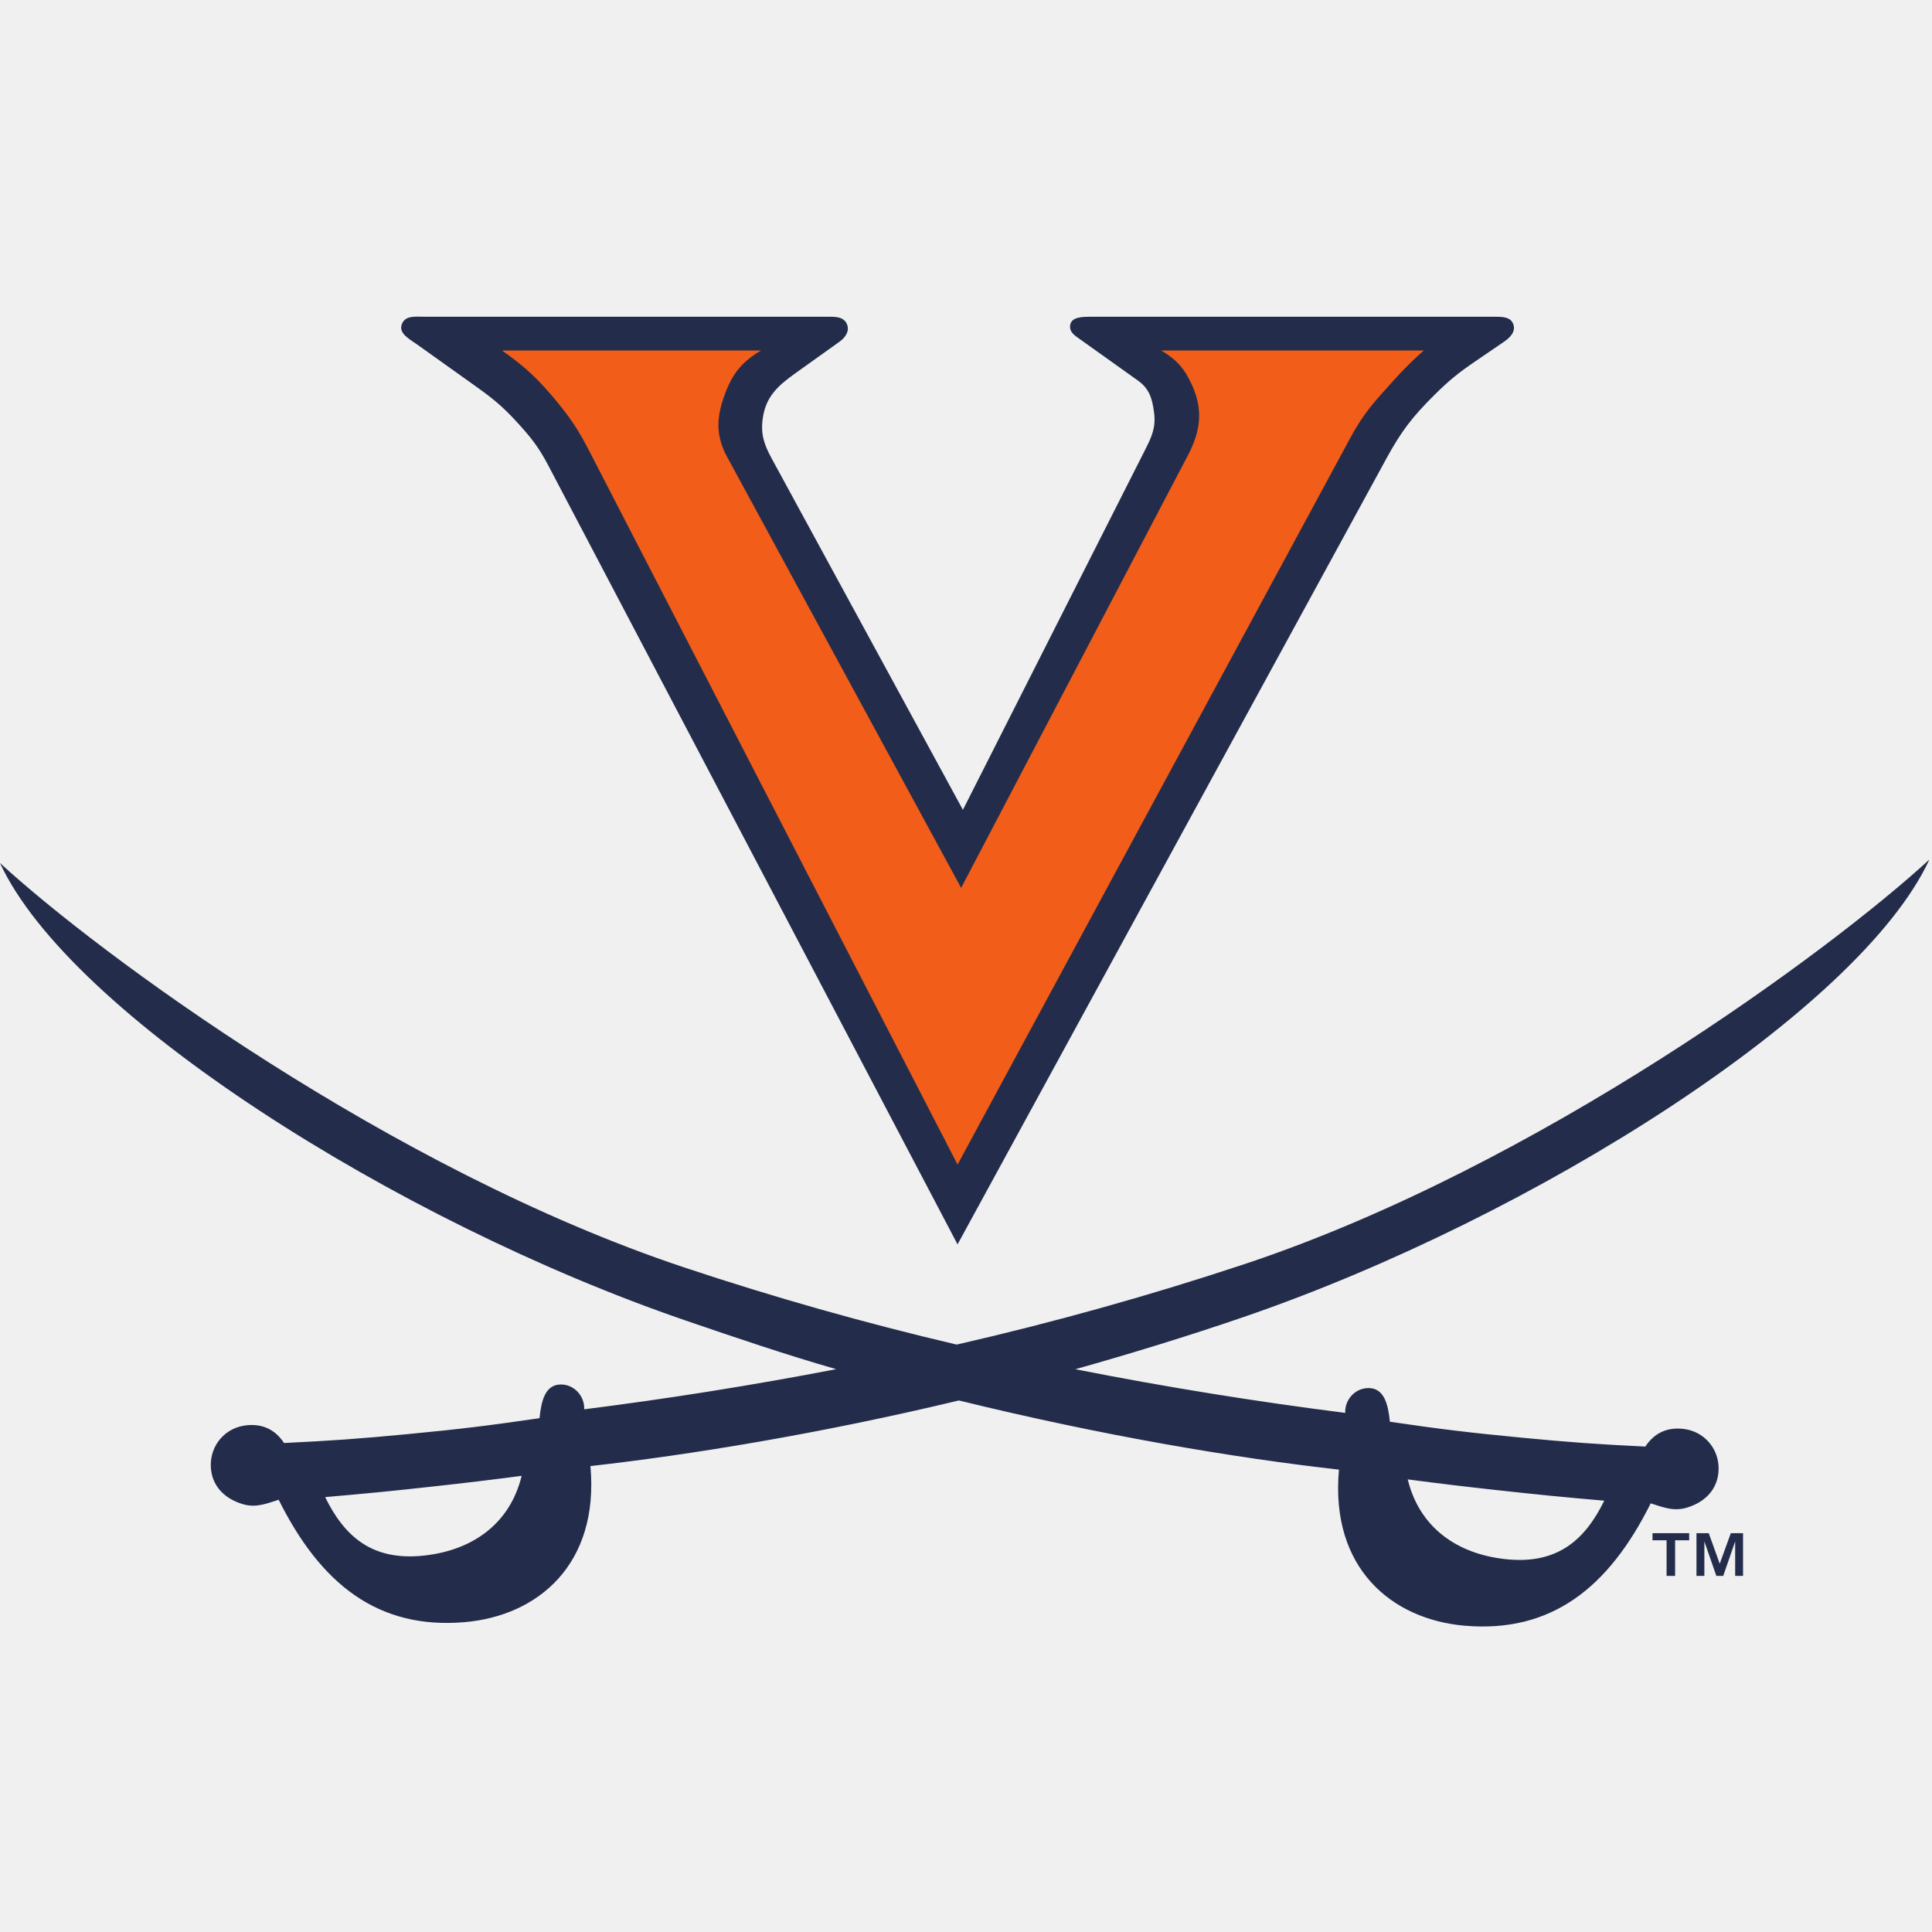
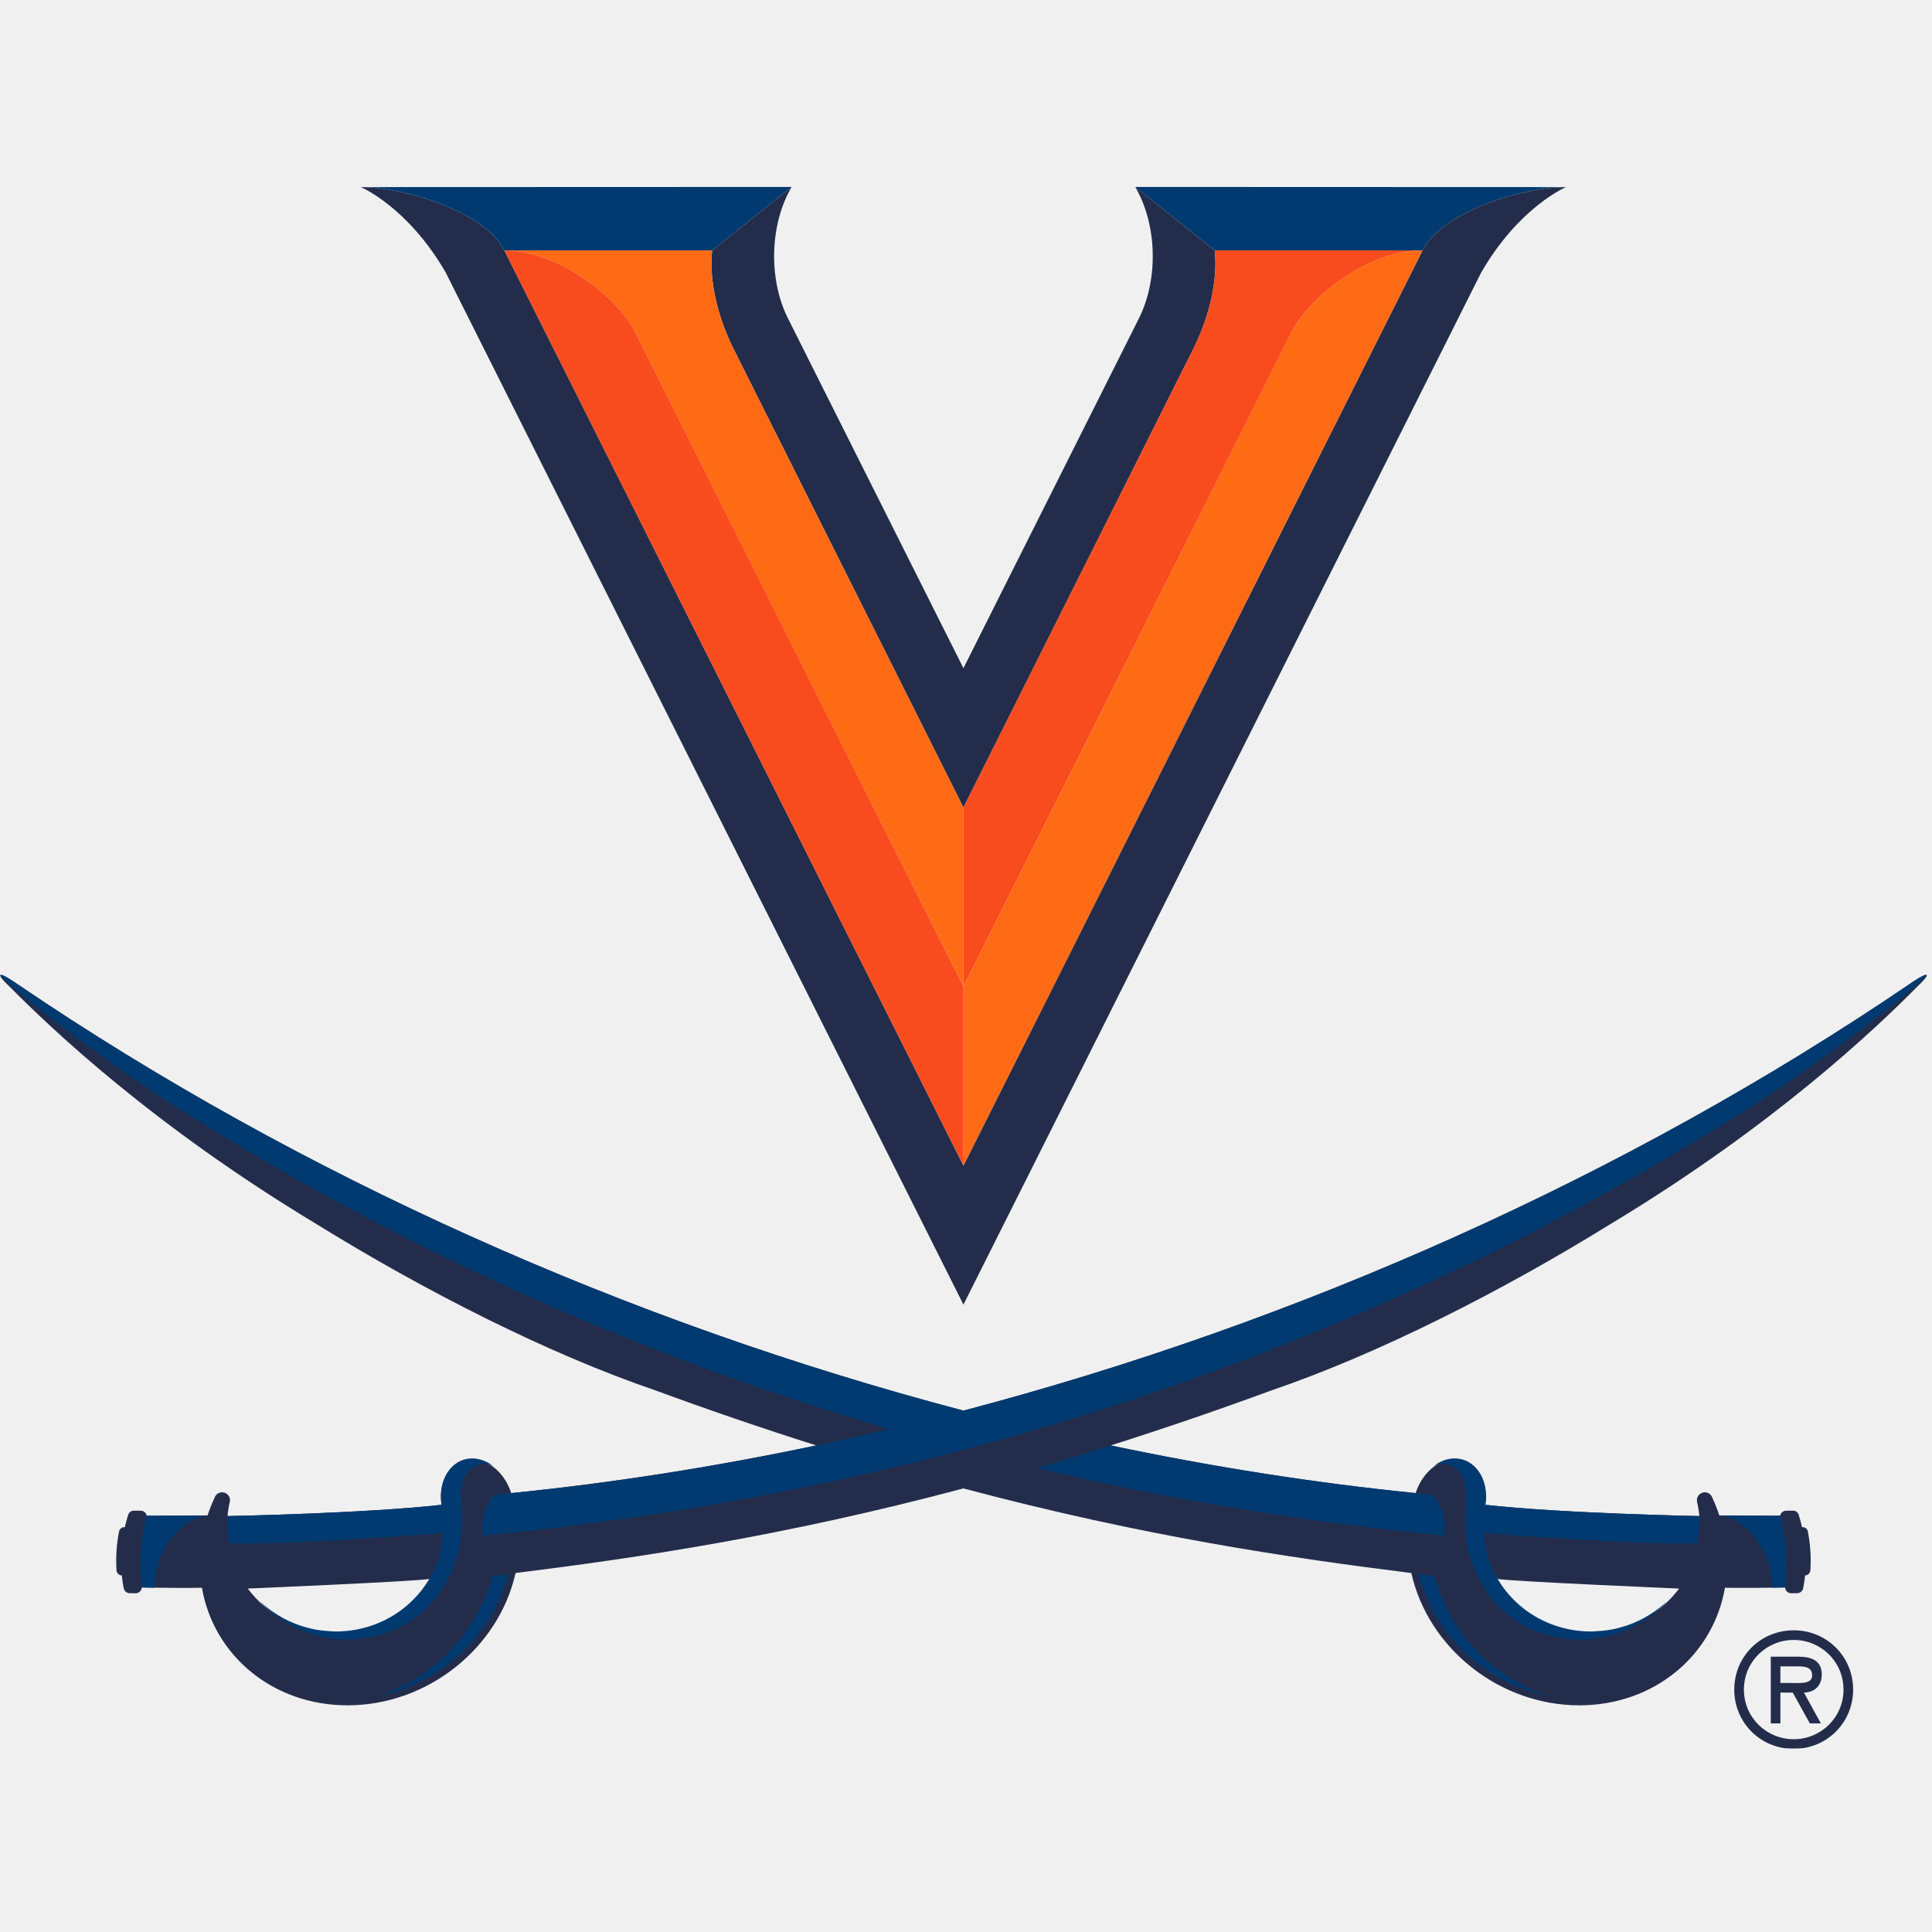
- <svg xmlns="http://www.w3.org/2000/svg" width="200" height="200">
+ <svg xmlns="http://www.w3.org/2000/svg" xmlns:xlink="http://www.w3.org/1999/xlink" width="200" height="200">
+   <defs>
+     <path id="a" d="M.044.353H199.47v155.078H.044z" />
+     <path id="c" d="M.044.154H199.47v74.683H.044z" />
+   </defs>
  <g fill="none" fill-rule="evenodd">
-     <path d="M44.016 32.79l41.98.001c.71 0 1.37.093 1.665.734.323.702-.11 1.386-.74 1.837l-4.623 3.304c-1.804 1.29-3.007 2.408-3.33 4.59-.245 1.669.118 2.74.926 4.224L99.68 83.834l18.864-37.272c.699-1.381 1.124-2.322.925-3.856-.184-1.43-.485-2.464-1.664-3.305l-5.92-4.222c-.583-.418-1.181-.757-1.108-1.47.093-.926 1.282-.918 2.22-.918h41.795c.776 0 1.56.02 1.85.736.301.742-.26 1.382-.925 1.835l-2.959 2.02c-1.774 1.21-2.732 1.98-4.254 3.489-2.297 2.277-3.447 3.776-4.993 6.61l-44.386 81.336-42.35-80.603c-1.027-1.956-1.83-2.962-3.329-4.59-1.482-1.612-2.468-2.399-4.253-3.673l-5.918-4.223c-.878-.627-2.07-1.207-1.664-2.203.367-.903 1.423-.734 2.404-.734" fill="#232D4B" fill-rule="nonzero" />
-     <path d="M120.21 36.28h27.186a35.706 35.706 0 0 0-3.145 3.122c-1.928 2.13-3.074 3.35-4.438 5.875l-40.687 75.278-38.096-73.81c-1.14-2.21-1.923-3.41-3.514-5.325-1.884-2.266-3.14-3.431-5.548-5.14h26.816c-1.931 1.153-2.905 2.313-3.7 4.406-.915 2.413-1.047 4.34.186 6.61l24.226 44.616 23.488-44.799c1.333-2.544 1.576-4.738.37-7.344-.77-1.66-1.568-2.547-3.145-3.489" fill="#F25D19" fill-rule="nonzero" />
-     <path d="M54 152.778c-3.565.464-5.58.707-9.154 1.101-4.358.481-6.82.724-11.188 1.1 2.025 4.13 4.9 6.61 10.17 6.06 5.099-.532 8.974-3.314 10.173-8.261zm91.729.368c3.566.465 5.58.708 9.155 1.102 4.358.48 6.82.724 11.188 1.102-2.025 4.129-4.9 6.61-10.17 6.058-5.099-.532-8.974-3.314-10.173-8.262zm-46.465-8.17c15.01 3.682 28.672 5.957 39.345 7.16-.925 10.19 5.456 15.515 13.038 16.158 8.969.76 14.888-3.948 19.234-12.668 1.201.367 2.303.865 3.699.458 1.94-.566 3.276-1.94 3.329-3.948.058-2.181-1.512-3.997-3.699-4.223-1.67-.172-2.967.443-3.884 1.836-4.983-.24-7.793-.443-12.76-.918-5.352-.511-8.367-.874-13.685-1.652-.185-1.837-.6-3.488-2.22-3.488-1.377 0-2.466 1.204-2.404 2.57a409.887 409.887 0 0 1-27.939-4.52c5.647-1.587 11.578-3.4 17.398-5.395 30.087-10.314 63.803-31.763 71.016-47.37-10.172 9.364-40.446 31.738-70.832 41.862a324.815 324.815 0 0 1-29.867 8.353 321.26 321.26 0 0 1-28.203-7.987C40.446 121.08 10.171 98.704 0 89.34c7.212 15.608 40.929 37.056 71.015 47.373 5.26 1.802 10.423 3.553 15.547 5.023a410.786 410.786 0 0 1-26.089 4.156c.064-1.366-1.026-2.57-2.404-2.57-1.62 0-2.034 1.653-2.219 3.488-5.32.779-8.333 1.142-13.685 1.653-4.967.473-7.777.676-12.761.917-.917-1.394-2.215-2.007-3.883-1.835-2.187.225-3.757 2.04-3.7 4.222.054 2.007 1.39 3.381 3.33 3.947 1.394.408 2.496-.09 3.698-.458 4.347 8.721 10.265 13.43 19.234 12.67 7.582-.643 13.962-5.968 13.038-16.158 10.28-1.159 23.783-3.346 38.143-6.793z" fill="#232D4B" />
-     <path d="M171.067 159.451v-.738h3.795v.738h-1.455v3.683h-.884v-3.683h-1.456zm5.822-.738l1.137 3.165 1.148-3.165h1.265v4.421h-.816v-3.567l-1.235 3.567h-.713l-1.24-3.567v3.567h-.817v-4.42h1.271z" fill="#232D4B" />
+     <path d="M147.262 25.923c2.01-4.006 10.296-6.538 14.804-6.554l-44.545-.016 8.23 6.57h21.511m14.85-6.553h.001-.001" fill="#003A70" />
+     <path d="M162.113 19.368c-4.497-.002-12.834 2.535-14.851 6.555l-47.527 94.744-47.528-94.744c-2.016-4.02-10.354-6.557-14.85-6.555v.001s4.865 2.036 8.795 8.867l53.583 106.817 53.583-106.817c3.93-6.83 8.795-8.867 8.795-8.867h-.001.001v-.001" fill="#232D4B" />
+     <path d="m99.735 83.592 23.757-47.394c1.782-3.552 2.581-7.302 2.258-10.275l-8.229-6.57c2.256 3.856 2.417 9.462.415 13.538L99.734 69.172l-18.2-36.281c-2.003-4.076-1.842-9.682.414-13.538l-8.228 6.57c-.324 2.973.476 6.723 2.257 10.275l23.758 47.394" fill="#232D4B" />
+     <path d="M52.207 25.923c-2.01-4.006-10.295-6.538-14.803-6.554l44.544-.016-8.229 6.57H52.207M37.358 19.37h-.001" fill="#003A70" />
+     <path d="M147.262 25.923H125.75c.323 2.973-.476 6.723-2.258 10.275L99.734 83.593v18.534l34.057-67.891c1.763-3.397 7.77-8.313 13.471-8.313" fill="#F84C1E" />
+     <path d="m133.791 34.236-34.057 67.891v18.54l47.528-94.744c-5.7 0-11.708 4.916-13.47 8.313" fill="#FF6A14" />
+     <path d="M52.207 25.923h21.512c-.323 2.973.477 6.723 2.258 10.275l23.758 47.395v18.534L65.678 34.236c-1.763-3.397-7.77-8.313-13.471-8.313" fill="#FF6A14" />
+     <g transform="translate(0 25.57)">
+       <mask id="b" fill="#fff">
+         <use xlink:href="#a" />
+       </mask>
+       <path d="m65.678 8.666 34.057 67.892v18.54L52.207.354c5.701 0 11.708 4.917 13.471 8.313" fill="#F84C1E" mask="url(#b)" />
+       <path d="M173.822 138.877a11.307 11.307 0 0 1-9.095 4.532c-4.175 0-7.815-2.227-9.755-5.53 1.584.268 18.85.998 18.85.998zm-139.078 4.532c-3.739 0-7.05-1.785-9.094-4.532 0 0 17.265-.73 18.85-.999-1.94 3.304-5.581 5.531-9.756 5.531zm163.292-67.354-.42.287-.02.015c-29.247 19.852-63.19 34.98-97.861 44.1-34.67-9.12-68.614-24.248-97.86-44.102v.001c-.006-.004-.013-.01-.021-.014-.14-.095-.28-.19-.42-.287-1.665-1.11-1.999-.947-.369.582 4.182 4.223 14.715 14.264 31.563 24.429v-.001c11.325 7.016 24.168 13.53 35.21 17.293a383.909 383.909 0 0 0 16.657 5.703c-10.548 2.223-21.11 3.885-31.575 4.934-.586-1.873-2.086-3.331-3.768-3.488-2.07-.192-3.65 1.724-3.5 4.208.008.166.028.33.05.492-7.947.893-21.74 1.158-22.13 1.166h-.02c.05-.513.122-.997.24-1.487l.004-.021c.006-.042.013-.084.013-.13a.82.82 0 0 0-1.605-.24 16.843 16.843 0 0 0-.717 1.81l-1.947.011-4.35.019a.63.63 0 0 0-.612-.515l-.706-.008a.618.618 0 0 0-.602.425c-.133.424-.249.854-.348 1.29-.02-.002-.037-.005-.058-.005a.55.55 0 0 0-.54.446 15.62 15.62 0 0 0-.263 4.02c.02.293.259.521.548.533.046.442.11.88.192 1.31a.649.649 0 0 0 .631.527l.612.005a.63.63 0 0 0 .633-.601c2.192.053 4.964.055 6.228.033 1.202 6.979 7.303 12.166 15.069 12.169 8.325.002 15.67-5.955 17.395-13.695 12.669-1.586 27.662-3.78 46.366-8.758 18.706 4.978 33.699 7.172 46.367 8.758 1.724 7.74 9.071 13.697 17.395 13.695 7.766-.003 13.867-5.19 15.069-12.17 1.265.021 4.035.021 6.227-.032a.63.63 0 0 0 .634.6l.611-.003a.652.652 0 0 0 .632-.528c.082-.43.146-.868.19-1.31a.572.572 0 0 0 .549-.532 15.577 15.577 0 0 0-.261-4.02.55.55 0 0 0-.54-.448c-.021 0-.04.005-.06.007a15.497 15.497 0 0 0-.347-1.29.613.613 0 0 0-.602-.426c-.188.003-.522.005-.706.007a.632.632 0 0 0-.612.515l-4.35-.019-1.947-.01a17.016 17.016 0 0 0-.716-1.81.823.823 0 0 0-.783-.582.823.823 0 0 0-.823.823c0 .044.005.088.013.13l-.007.002c.119.49.2.993.25 1.505h-.019c-.39-.008-14.184-.273-22.131-1.166.007-.054.01-.11.017-.165.014-.108.029-.216.036-.327.148-2.483-1.433-4.4-3.502-4.207-1.682.155-3.183 1.614-3.769 3.487-10.465-1.049-21.027-2.71-31.575-4.934a384.329 384.329 0 0 0 16.66-5.703c11.04-3.763 23.883-10.276 35.21-17.294v.002c16.847-10.165 27.378-20.206 31.56-24.429 1.63-1.529 1.297-1.692-.369-.582zm-12.009 70.876c.828 0 1.562.063 1.562.938 0 .937-1.281.78-2.218.78h-1.064v-1.718h1.72zm.718 2.717c.92-.029 1.842-.532 1.842-1.89 0-1.452-1.124-1.827-2.372-1.827h-2.906v6.903h.998v-3.186h1.28l1.766 3.186h1.14l-1.748-3.186zm-1.062 5.826c3.435 0 6.153-2.716 6.153-6.137 0-3.42-2.718-6.138-6.153-6.138-3.437 0-6.154 2.717-6.154 6.138 0 3.42 2.717 6.137 6.154 6.137zm0-11.276c2.81 0 5.155 2.235 5.155 5.14 0 2.888-2.345 5.137-5.155 5.137-2.811 0-5.154-2.25-5.154-5.138 0-2.904 2.343-5.14 5.154-5.14z" fill="#232D4B" mask="url(#b)" />
+     </g>
+     <path d="M148.518 163.167s1.845 9.015 11.824 12.422c0 0-10.327-1.566-13.52-12.624l1.696.202m-1.966-8.603 1.792.195s1.48 1.506 1.21 4.21a313.43 313.43 0 0 1-42.25-6.987 352.3 352.3 0 0 0 7.682-2.35c10.545 2.223 21.104 3.883 31.566 4.932m33.379 2.326 4.35.02.001-.002.002.001s.972 2.862.512 7.427v.006l-.002-.006c-.419.01-.861.018-1.309.025-.297-5.968-4.62-7.346-5.095-7.479l1.541.009" fill="#003A70" />
+     <g transform="translate(0 100.752)">
+       <mask id="d" fill="#fff">
+         <use xlink:href="#c" />
+       </mask>
+       <path d="M39.13 74.837s10.325-1.565 13.52-12.624l-1.696.202s-1.845 9.016-11.825 12.422m10.789-16.62c-.27-2.704 1.21-4.21 1.21-4.21l1.791-.195h.002c12.96-1.298 26.071-3.534 39.12-6.621-27.258-7.992-52.29-19.55-74.798-33.972C9.61 8.185 1.892 2.158 0 .226c-.02-.201.496.02 1.435.646.14.095.28.192.42.286a.15.15 0 0 0 .02.016v-.001c29.247 19.853 63.19 34.98 97.86 44.1 34.67-9.12 68.615-24.247 97.86-44.1.008-.004.014-.01.022-.015.14-.094.28-.19.42-.286.59-.393.989-.607 1.217-.676.025-.008.055-.02.075-.024a.161.161 0 0 1 .085.005c.019.006.036.015.04.035.001.008.017.004.017.014l-.02.019c-1.917 1.95-9.61 7.954-17.221 12.974-37.543 24.054-82.102 40.155-132.312 44.998" fill="#003A70" mask="url(#d)" />
+     </g>
+     <path d="m19.54 156.89-4.35.02-.002-.002-.001.001s-.972 2.862-.513 7.427l.001.006.002-.006c.419.01.862.018 1.308.025.298-5.968 4.62-7.346 5.096-7.479l-1.542.009m29.614-5.903c-2.07-.192-3.65 1.724-3.502 4.208.01.165.029.326.052.487l.009.095c-8.075.9-22.159 1.164-22.159 1.164-.002.027-.001.054-.002.081-.051.86.025 1.795.207 2.736 5.65.214 20.713-.963 22.087-1.048-.015.543-.215 2.055-.617 3.113l-.06.15c-1.642 4.087-5.664 6.917-10.424 6.917-.258 0-.508-.029-.76-.046a11.818 11.818 0 0 1-.898-.087c-.288-.04-.568-.09-.84-.151-.194-.043-.383-.096-.573-.149a11.279 11.279 0 0 1-4.461-2.418c-.094-.08-.189-.159-.273-.235 0 0 3.686 4.244 9.507 3.904 4.807-.28 8.43-2.753 10.333-7.144a10.26 10.26 0 0 0 .65-1.848l.005-.013h-.001c.048-.194.085-.386.122-.578l.02-.004c.03-.158.04-.31.063-.465a13.163 13.163 0 0 0 .125-1.1c.098-1.366.008-2.63-.035-3.675-.124-3.107 2.263-3.845 3.361-3.099-.58-.444-1.244-.731-1.936-.795m101.166 0c2.07-.192 3.65 1.724 3.5 4.208a5.576 5.576 0 0 1-.05.487l-.01.095c8.074.9 22.159 1.164 22.159 1.164.002.027.001.054.002.081.05.86-.025 1.795-.206 2.736-5.651.214-20.714-.963-22.088-1.048.016.543.215 2.055.617 3.113 0 0 .046.12.06.15 1.642 4.087 5.664 6.917 10.424 6.917.258 0 .508-.029.76-.046l.19-.01c.238-.02.474-.043.708-.077.289-.04.568-.09.84-.151.194-.043.383-.096.573-.149a11.282 11.282 0 0 0 4.462-2.418c.093-.08.187-.159.273-.235 0 0-3.687 4.244-9.508 3.904-4.807-.28-8.43-2.753-10.333-7.144a10.26 10.26 0 0 1-.65-1.848l-.006-.013h.002c-.048-.194-.085-.386-.123-.578l-.02-.004c-.03-.158-.039-.31-.062-.465-.034-.22-.065-.438-.087-.653a16.068 16.068 0 0 1-.037-.448c-.099-1.365-.008-2.63.033-3.674.125-3.107-2.261-3.845-3.36-3.099.58-.444 1.244-.731 1.937-.795" fill="#003A70" />
  </g>
</svg>
